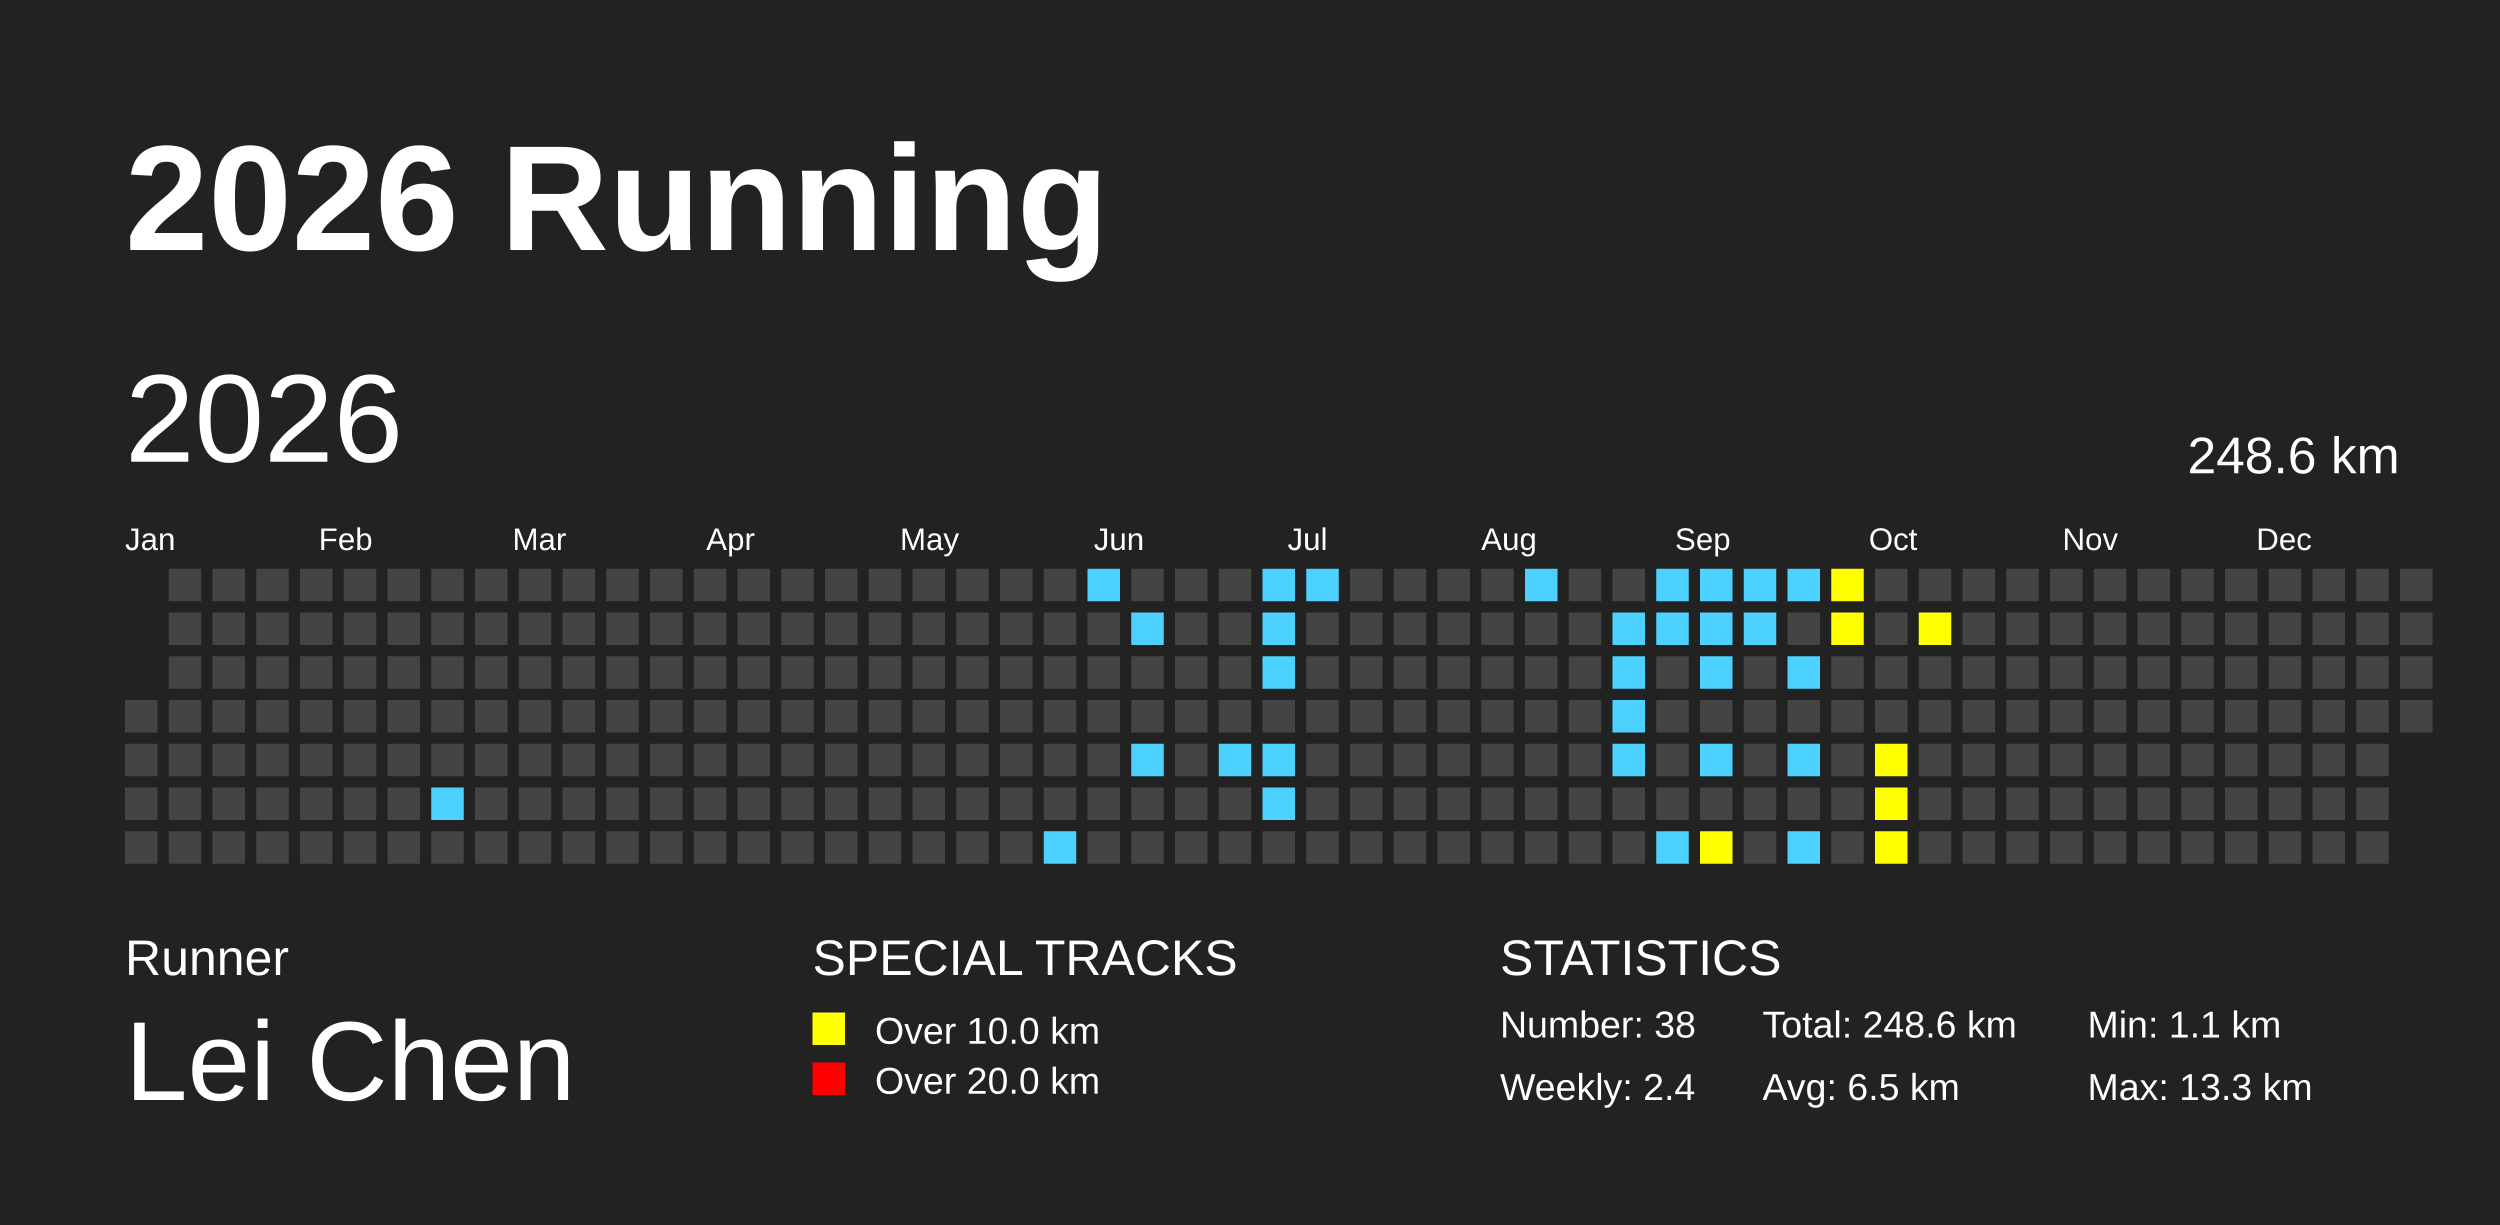
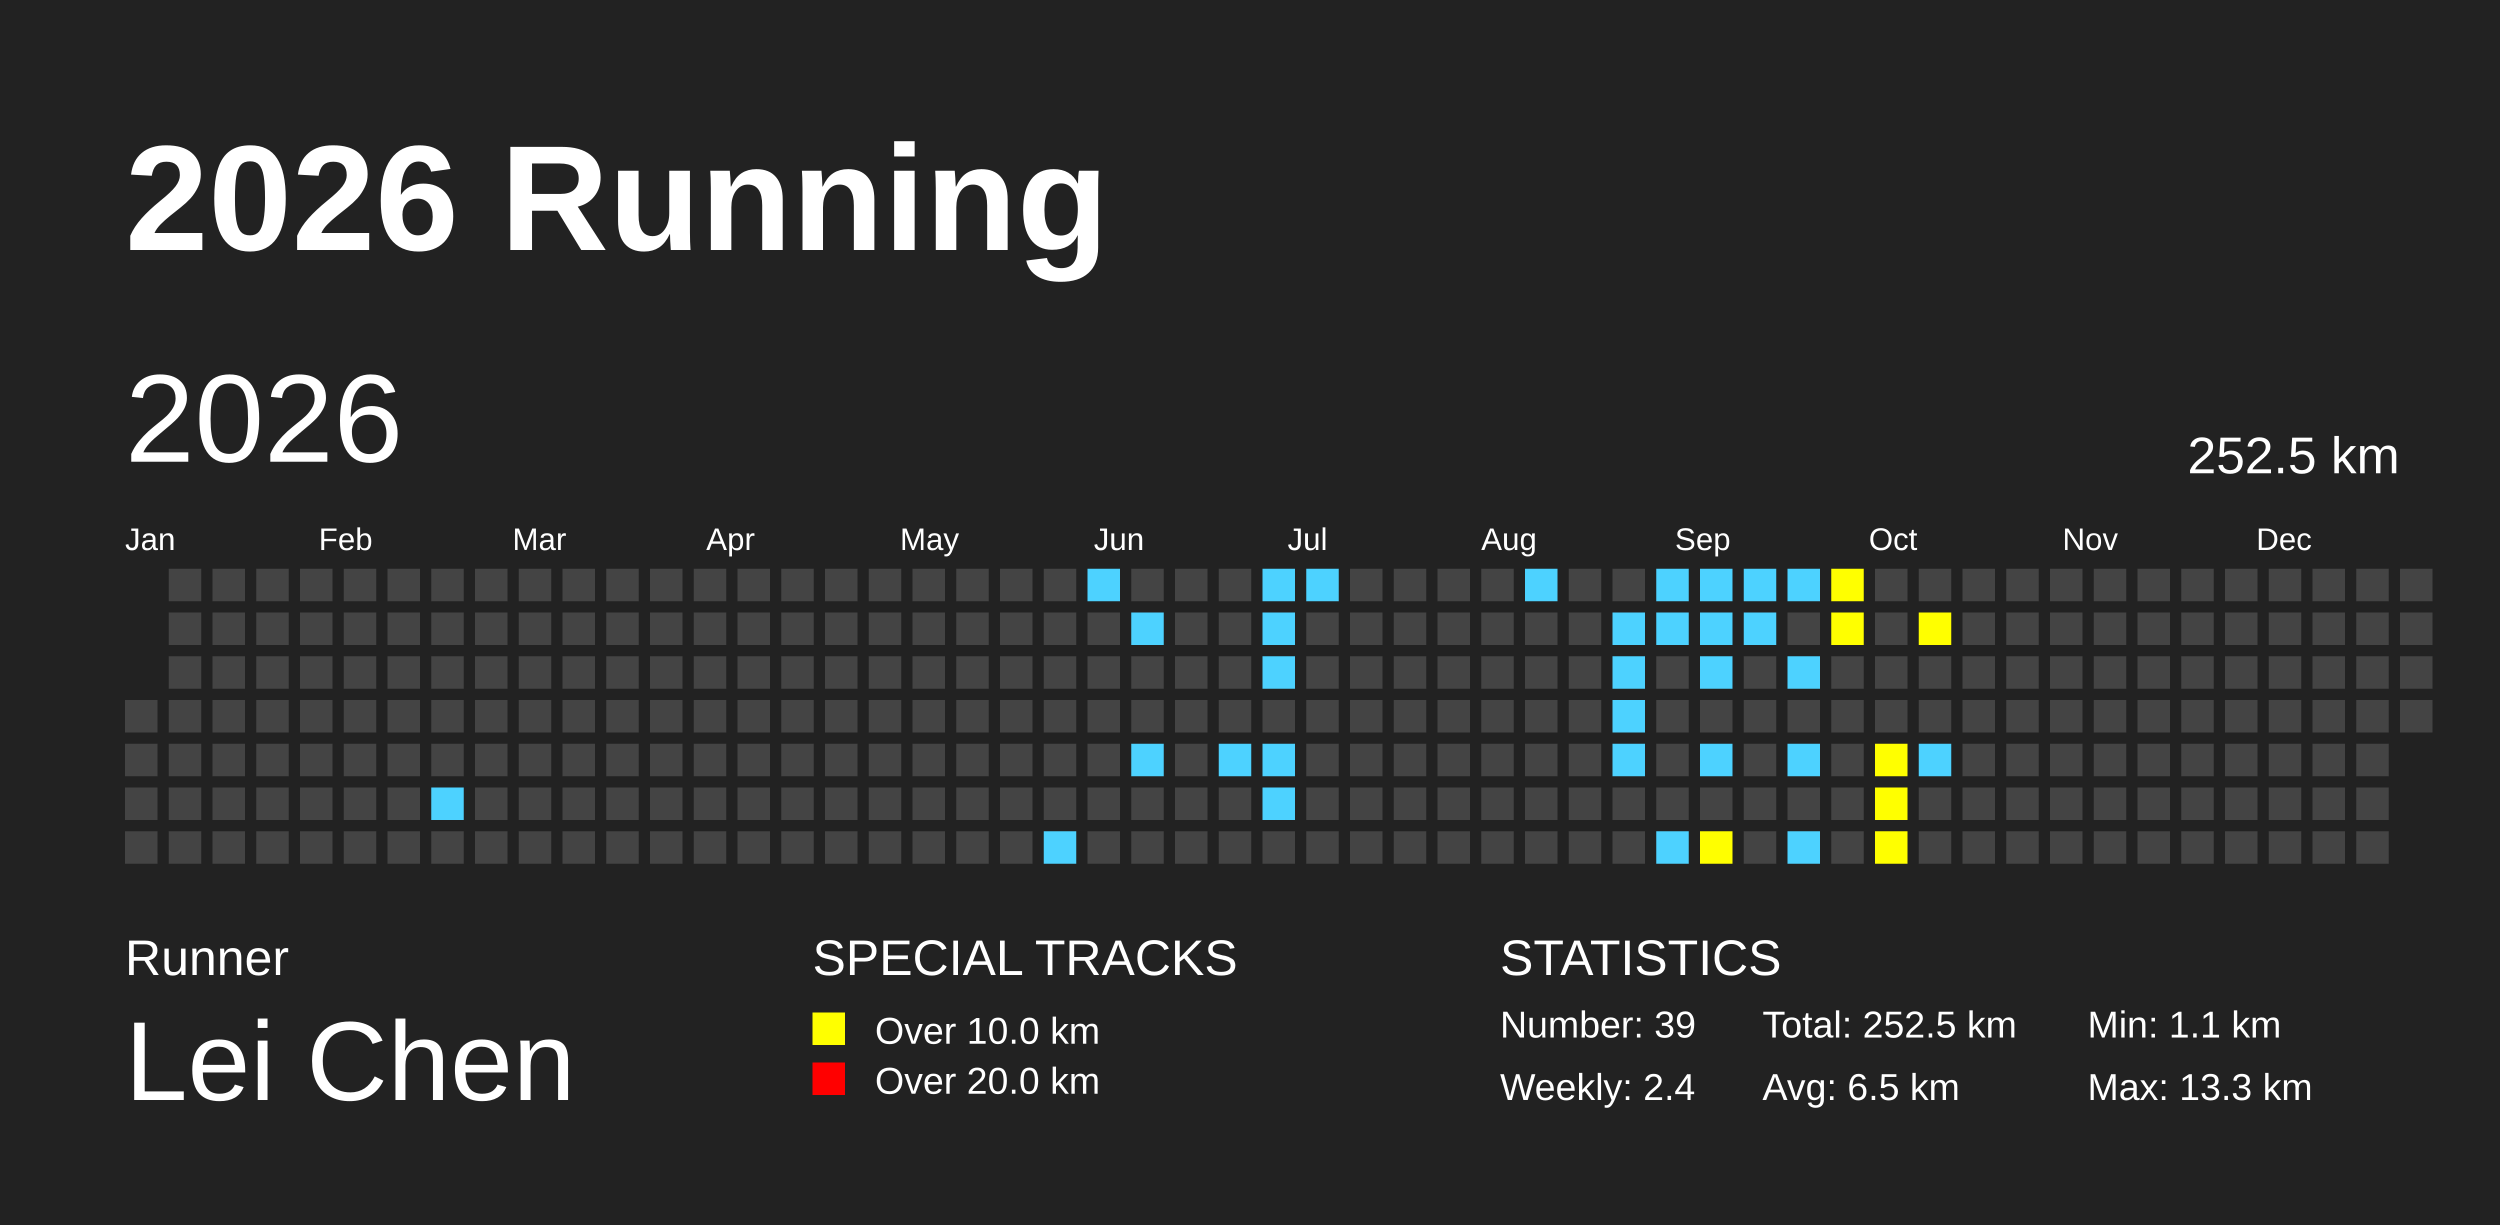
<svg xmlns="http://www.w3.org/2000/svg" baseProfile="full" height="98mm" version="1.1" viewBox="0,0,200,98" width="200mm">
  <defs />
  <rect fill="#222222" height="98" width="200" x="0" y="0" />
  <text fill="#FFFFFF" style="font-size:12px; font-family:Arial; font-weight:bold;" x="10" y="20">2026 Running</text>
  <text fill="#FFFFFF" style="font-size:4px; font-family:Arial" x="10" y="78">Runner</text>
  <text fill="#FFFFFF" style="font-size:9px; font-family:Arial" x="10" y="88">Lei Chen</text>
  <text fill="#FFFFFF" style="font-size:4px; font-family:Arial" x="65" y="78">SPECIAL TRACKS</text>
  <rect fill="yellow" height="2.6" width="2.6" x="65" y="81" />
  <text fill="#FFFFFF" style="font-size:3px; font-family:Arial" x="70" y="83.5">Over 10.0 km</text>
  <rect fill="red" height="2.6" width="2.6" x="65" y="85" />
  <text fill="#FFFFFF" style="font-size:3px; font-family:Arial" x="70" y="87.5">Over 20.0 km</text>
  <text fill="#FFFFFF" style="font-size:4px; font-family:Arial" x="120" y="78">STATISTICS</text>
-   <text fill="#FFFFFF" style="font-size:3px; font-family:Arial" x="120" y="83">Number: 38</text>
+   <text fill="#FFFFFF" style="font-size:3px; font-family:Arial" x="120" y="83">Number: 39</text>
  <text fill="#FFFFFF" style="font-size:3px; font-family:Arial" x="120" y="88">Weekly: 2.4</text>
-   <text fill="#FFFFFF" style="font-size:3px; font-family:Arial" x="141" y="83">Total: 248.6 km</text>
+   <text fill="#FFFFFF" style="font-size:3px; font-family:Arial" x="141" y="83">Total: 252.5 km</text>
  <text fill="#FFFFFF" style="font-size:3px; font-family:Arial" x="141" y="88">Avg: 6.5 km</text>
  <text fill="#FFFFFF" style="font-size:3px; font-family:Arial" x="167" y="83">Min: 1.1 km</text>
  <text fill="#FFFFFF" style="font-size:3px; font-family:Arial" x="167" y="88">Max: 13.3 km</text>
  <text dominant-baseline="hanging" fill="#FFFFFF" style="font-size:10.0px; font-family:Arial;" x="10" y="30">2026</text>
-   <text dominant-baseline="hanging" fill="#FFFFFF" style="font-size:4.125px; font-family:Arial;" x="175" y="35">248.6 km</text>
+   <text dominant-baseline="hanging" fill="#FFFFFF" style="font-size:4.125px; font-family:Arial;" x="175" y="35">252.5 km</text>
  <text fill="#FFFFFF" style="font-size:2.5px; font-family:Arial" x="10.0" y="44">Jan</text>
  <text fill="#FFFFFF" style="font-size:2.5px; font-family:Arial" x="25.5" y="44">Feb</text>
  <text fill="#FFFFFF" style="font-size:2.5px; font-family:Arial" x="41.0" y="44">Mar</text>
  <text fill="#FFFFFF" style="font-size:2.5px; font-family:Arial" x="56.5" y="44">Apr</text>
  <text fill="#FFFFFF" style="font-size:2.5px; font-family:Arial" x="72.0" y="44">May</text>
  <text fill="#FFFFFF" style="font-size:2.5px; font-family:Arial" x="87.5" y="44">Jun</text>
  <text fill="#FFFFFF" style="font-size:2.5px; font-family:Arial" x="103.0" y="44">Jul</text>
  <text fill="#FFFFFF" style="font-size:2.5px; font-family:Arial" x="118.5" y="44">Aug</text>
  <text fill="#FFFFFF" style="font-size:2.5px; font-family:Arial" x="134.0" y="44">Sep</text>
  <text fill="#FFFFFF" style="font-size:2.5px; font-family:Arial" x="149.5" y="44">Oct</text>
  <text fill="#FFFFFF" style="font-size:2.5px; font-family:Arial" x="165.0" y="44">Nov</text>
  <text fill="#FFFFFF" style="font-size:2.5px; font-family:Arial" x="180.5" y="44">Dec</text>
  <rect fill="#444444" height="2.6" width="2.6" x="10.0" y="56.0" />
  <rect fill="#444444" height="2.6" width="2.6" x="10.0" y="59.5" />
  <rect fill="#444444" height="2.6" width="2.6" x="10.0" y="63.0" />
  <rect fill="#444444" height="2.6" width="2.6" x="10.0" y="66.5" />
  <rect fill="#444444" height="2.6" width="2.6" x="13.5" y="45.5" />
  <rect fill="#444444" height="2.6" width="2.6" x="13.5" y="49.0" />
  <rect fill="#444444" height="2.6" width="2.6" x="13.5" y="52.5" />
  <rect fill="#444444" height="2.6" width="2.6" x="13.5" y="56.0" />
  <rect fill="#444444" height="2.6" width="2.6" x="13.5" y="59.5" />
  <rect fill="#444444" height="2.6" width="2.6" x="13.5" y="63.0" />
  <rect fill="#444444" height="2.6" width="2.6" x="13.5" y="66.5" />
  <rect fill="#444444" height="2.6" width="2.6" x="17.0" y="45.5" />
  <rect fill="#444444" height="2.6" width="2.6" x="17.0" y="49.0" />
  <rect fill="#444444" height="2.6" width="2.6" x="17.0" y="52.5" />
  <rect fill="#444444" height="2.6" width="2.6" x="17.0" y="56.0" />
  <rect fill="#444444" height="2.6" width="2.6" x="17.0" y="59.5" />
  <rect fill="#444444" height="2.6" width="2.6" x="17.0" y="63.0" />
  <rect fill="#444444" height="2.6" width="2.6" x="17.0" y="66.5" />
  <rect fill="#444444" height="2.6" width="2.6" x="20.5" y="45.5" />
  <rect fill="#444444" height="2.6" width="2.6" x="20.5" y="49.0" />
  <rect fill="#444444" height="2.6" width="2.6" x="20.5" y="52.5" />
  <rect fill="#444444" height="2.6" width="2.6" x="20.5" y="56.0" />
  <rect fill="#444444" height="2.6" width="2.6" x="20.5" y="59.5" />
  <rect fill="#444444" height="2.6" width="2.6" x="20.5" y="63.0" />
  <rect fill="#444444" height="2.6" width="2.6" x="20.5" y="66.5" />
  <rect fill="#444444" height="2.6" width="2.6" x="24.0" y="45.5" />
  <rect fill="#444444" height="2.6" width="2.6" x="24.0" y="49.0" />
  <rect fill="#444444" height="2.6" width="2.6" x="24.0" y="52.5" />
  <rect fill="#444444" height="2.6" width="2.6" x="24.0" y="56.0" />
  <rect fill="#444444" height="2.6" width="2.6" x="24.0" y="59.5" />
  <rect fill="#444444" height="2.6" width="2.6" x="24.0" y="63.0" />
  <rect fill="#444444" height="2.6" width="2.6" x="24.0" y="66.5" />
  <rect fill="#444444" height="2.6" width="2.6" x="27.5" y="45.5" />
  <rect fill="#444444" height="2.6" width="2.6" x="27.5" y="49.0" />
  <rect fill="#444444" height="2.6" width="2.6" x="27.5" y="52.5" />
  <rect fill="#444444" height="2.6" width="2.6" x="27.5" y="56.0" />
  <rect fill="#444444" height="2.6" width="2.6" x="27.5" y="59.5" />
  <rect fill="#444444" height="2.6" width="2.6" x="27.5" y="63.0" />
  <rect fill="#444444" height="2.6" width="2.6" x="27.5" y="66.5" />
  <rect fill="#444444" height="2.6" width="2.6" x="31.0" y="45.5" />
  <rect fill="#444444" height="2.6" width="2.6" x="31.0" y="49.0" />
  <rect fill="#444444" height="2.6" width="2.6" x="31.0" y="52.5" />
  <rect fill="#444444" height="2.6" width="2.6" x="31.0" y="56.0" />
  <rect fill="#444444" height="2.6" width="2.6" x="31.0" y="59.5" />
  <rect fill="#444444" height="2.6" width="2.6" x="31.0" y="63.0" />
  <rect fill="#444444" height="2.6" width="2.6" x="31.0" y="66.5" />
  <rect fill="#444444" height="2.6" width="2.6" x="34.5" y="45.5" />
  <rect fill="#444444" height="2.6" width="2.6" x="34.5" y="49.0" />
  <rect fill="#444444" height="2.6" width="2.6" x="34.5" y="52.5" />
  <rect fill="#444444" height="2.6" width="2.6" x="34.5" y="56.0" />
  <rect fill="#444444" height="2.6" width="2.6" x="34.5" y="59.5" />
  <rect fill="#4DD2FF" height="2.6" width="2.6" x="34.5" y="63.0" />
  <rect fill="#444444" height="2.6" width="2.6" x="34.5" y="66.5" />
  <rect fill="#444444" height="2.6" width="2.6" x="38.0" y="45.5" />
  <rect fill="#444444" height="2.6" width="2.6" x="38.0" y="49.0" />
  <rect fill="#444444" height="2.6" width="2.6" x="38.0" y="52.5" />
  <rect fill="#444444" height="2.6" width="2.6" x="38.0" y="56.0" />
  <rect fill="#444444" height="2.6" width="2.6" x="38.0" y="59.5" />
  <rect fill="#444444" height="2.6" width="2.6" x="38.0" y="63.0" />
  <rect fill="#444444" height="2.6" width="2.6" x="38.0" y="66.5" />
  <rect fill="#444444" height="2.6" width="2.6" x="41.5" y="45.5" />
  <rect fill="#444444" height="2.6" width="2.6" x="41.5" y="49.0" />
  <rect fill="#444444" height="2.6" width="2.6" x="41.5" y="52.5" />
  <rect fill="#444444" height="2.6" width="2.6" x="41.5" y="56.0" />
  <rect fill="#444444" height="2.6" width="2.6" x="41.5" y="59.5" />
  <rect fill="#444444" height="2.6" width="2.6" x="41.5" y="63.0" />
  <rect fill="#444444" height="2.6" width="2.6" x="41.5" y="66.5" />
  <rect fill="#444444" height="2.6" width="2.6" x="45.0" y="45.5" />
  <rect fill="#444444" height="2.6" width="2.6" x="45.0" y="49.0" />
  <rect fill="#444444" height="2.6" width="2.6" x="45.0" y="52.5" />
  <rect fill="#444444" height="2.6" width="2.6" x="45.0" y="56.0" />
  <rect fill="#444444" height="2.6" width="2.6" x="45.0" y="59.5" />
  <rect fill="#444444" height="2.6" width="2.6" x="45.0" y="63.0" />
  <rect fill="#444444" height="2.6" width="2.6" x="45.0" y="66.5" />
  <rect fill="#444444" height="2.6" width="2.6" x="48.5" y="45.5" />
  <rect fill="#444444" height="2.6" width="2.6" x="48.5" y="49.0" />
  <rect fill="#444444" height="2.6" width="2.6" x="48.5" y="52.5" />
  <rect fill="#444444" height="2.6" width="2.6" x="48.5" y="56.0" />
  <rect fill="#444444" height="2.6" width="2.6" x="48.5" y="59.5" />
  <rect fill="#444444" height="2.6" width="2.6" x="48.5" y="63.0" />
  <rect fill="#444444" height="2.6" width="2.6" x="48.5" y="66.5" />
  <rect fill="#444444" height="2.6" width="2.6" x="52.0" y="45.5" />
  <rect fill="#444444" height="2.6" width="2.6" x="52.0" y="49.0" />
  <rect fill="#444444" height="2.6" width="2.6" x="52.0" y="52.5" />
  <rect fill="#444444" height="2.6" width="2.6" x="52.0" y="56.0" />
  <rect fill="#444444" height="2.6" width="2.6" x="52.0" y="59.5" />
  <rect fill="#444444" height="2.6" width="2.6" x="52.0" y="63.0" />
  <rect fill="#444444" height="2.6" width="2.6" x="52.0" y="66.5" />
  <rect fill="#444444" height="2.6" width="2.6" x="55.5" y="45.5" />
  <rect fill="#444444" height="2.6" width="2.6" x="55.5" y="49.0" />
  <rect fill="#444444" height="2.6" width="2.6" x="55.5" y="52.5" />
  <rect fill="#444444" height="2.6" width="2.6" x="55.5" y="56.0" />
  <rect fill="#444444" height="2.6" width="2.6" x="55.5" y="59.5" />
  <rect fill="#444444" height="2.6" width="2.6" x="55.5" y="63.0" />
  <rect fill="#444444" height="2.6" width="2.6" x="55.5" y="66.5" />
  <rect fill="#444444" height="2.6" width="2.6" x="59.0" y="45.5" />
  <rect fill="#444444" height="2.6" width="2.6" x="59.0" y="49.0" />
  <rect fill="#444444" height="2.6" width="2.6" x="59.0" y="52.5" />
  <rect fill="#444444" height="2.6" width="2.6" x="59.0" y="56.0" />
  <rect fill="#444444" height="2.6" width="2.6" x="59.0" y="59.5" />
  <rect fill="#444444" height="2.6" width="2.6" x="59.0" y="63.0" />
  <rect fill="#444444" height="2.6" width="2.6" x="59.0" y="66.5" />
  <rect fill="#444444" height="2.6" width="2.6" x="62.5" y="45.5" />
  <rect fill="#444444" height="2.6" width="2.6" x="62.5" y="49.0" />
  <rect fill="#444444" height="2.6" width="2.6" x="62.5" y="52.5" />
  <rect fill="#444444" height="2.6" width="2.6" x="62.5" y="56.0" />
  <rect fill="#444444" height="2.6" width="2.6" x="62.5" y="59.5" />
  <rect fill="#444444" height="2.6" width="2.6" x="62.5" y="63.0" />
  <rect fill="#444444" height="2.6" width="2.6" x="62.5" y="66.5" />
  <rect fill="#444444" height="2.6" width="2.6" x="66.0" y="45.5" />
  <rect fill="#444444" height="2.6" width="2.6" x="66.0" y="49.0" />
  <rect fill="#444444" height="2.6" width="2.6" x="66.0" y="52.5" />
  <rect fill="#444444" height="2.6" width="2.6" x="66.0" y="56.0" />
  <rect fill="#444444" height="2.6" width="2.6" x="66.0" y="59.5" />
  <rect fill="#444444" height="2.6" width="2.6" x="66.0" y="63.0" />
  <rect fill="#444444" height="2.6" width="2.6" x="66.0" y="66.5" />
  <rect fill="#444444" height="2.6" width="2.6" x="69.5" y="45.5" />
  <rect fill="#444444" height="2.6" width="2.6" x="69.5" y="49.0" />
  <rect fill="#444444" height="2.6" width="2.6" x="69.5" y="52.5" />
  <rect fill="#444444" height="2.6" width="2.6" x="69.5" y="56.0" />
  <rect fill="#444444" height="2.6" width="2.6" x="69.5" y="59.5" />
  <rect fill="#444444" height="2.6" width="2.6" x="69.5" y="63.0" />
  <rect fill="#444444" height="2.6" width="2.6" x="69.5" y="66.5" />
  <rect fill="#444444" height="2.6" width="2.6" x="73.0" y="45.5" />
  <rect fill="#444444" height="2.6" width="2.6" x="73.0" y="49.0" />
  <rect fill="#444444" height="2.6" width="2.6" x="73.0" y="52.5" />
  <rect fill="#444444" height="2.6" width="2.6" x="73.0" y="56.0" />
  <rect fill="#444444" height="2.6" width="2.6" x="73.0" y="59.5" />
  <rect fill="#444444" height="2.6" width="2.6" x="73.0" y="63.0" />
  <rect fill="#444444" height="2.6" width="2.6" x="73.0" y="66.5" />
  <rect fill="#444444" height="2.6" width="2.6" x="76.5" y="45.5" />
  <rect fill="#444444" height="2.6" width="2.6" x="76.5" y="49.0" />
  <rect fill="#444444" height="2.6" width="2.6" x="76.5" y="52.5" />
  <rect fill="#444444" height="2.6" width="2.6" x="76.5" y="56.0" />
  <rect fill="#444444" height="2.6" width="2.6" x="76.5" y="59.5" />
  <rect fill="#444444" height="2.6" width="2.6" x="76.5" y="63.0" />
  <rect fill="#444444" height="2.6" width="2.6" x="76.5" y="66.5" />
  <rect fill="#444444" height="2.6" width="2.6" x="80.0" y="45.5" />
  <rect fill="#444444" height="2.6" width="2.6" x="80.0" y="49.0" />
  <rect fill="#444444" height="2.6" width="2.6" x="80.0" y="52.5" />
  <rect fill="#444444" height="2.6" width="2.6" x="80.0" y="56.0" />
  <rect fill="#444444" height="2.6" width="2.6" x="80.0" y="59.5" />
  <rect fill="#444444" height="2.6" width="2.6" x="80.0" y="63.0" />
  <rect fill="#444444" height="2.6" width="2.6" x="80.0" y="66.5" />
  <rect fill="#444444" height="2.6" width="2.6" x="83.5" y="45.5" />
  <rect fill="#444444" height="2.6" width="2.6" x="83.5" y="49.0" />
  <rect fill="#444444" height="2.6" width="2.6" x="83.5" y="52.5" />
  <rect fill="#444444" height="2.6" width="2.6" x="83.5" y="56.0" />
  <rect fill="#444444" height="2.6" width="2.6" x="83.5" y="59.5" />
  <rect fill="#444444" height="2.6" width="2.6" x="83.5" y="63.0" />
  <rect fill="#4DD2FF" height="2.6" width="2.6" x="83.5" y="66.5" />
  <rect fill="#4DD2FF" height="2.6" width="2.6" x="87.0" y="45.5" />
  <rect fill="#444444" height="2.6" width="2.6" x="87.0" y="49.0" />
  <rect fill="#444444" height="2.6" width="2.6" x="87.0" y="52.5" />
  <rect fill="#444444" height="2.6" width="2.6" x="87.0" y="56.0" />
  <rect fill="#444444" height="2.6" width="2.6" x="87.0" y="59.5" />
  <rect fill="#444444" height="2.6" width="2.6" x="87.0" y="63.0" />
  <rect fill="#444444" height="2.6" width="2.6" x="87.0" y="66.5" />
  <rect fill="#444444" height="2.6" width="2.6" x="90.5" y="45.5" />
  <rect fill="#4DD2FF" height="2.6" width="2.6" x="90.5" y="49.0" />
  <rect fill="#444444" height="2.6" width="2.6" x="90.5" y="52.5" />
  <rect fill="#444444" height="2.6" width="2.6" x="90.5" y="56.0" />
  <rect fill="#4DD2FF" height="2.6" width="2.6" x="90.5" y="59.5" />
  <rect fill="#444444" height="2.6" width="2.6" x="90.5" y="63.0" />
  <rect fill="#444444" height="2.6" width="2.6" x="90.5" y="66.5" />
  <rect fill="#444444" height="2.6" width="2.6" x="94.0" y="45.5" />
  <rect fill="#444444" height="2.6" width="2.6" x="94.0" y="49.0" />
  <rect fill="#444444" height="2.6" width="2.6" x="94.0" y="52.5" />
  <rect fill="#444444" height="2.6" width="2.6" x="94.0" y="56.0" />
  <rect fill="#444444" height="2.6" width="2.6" x="94.0" y="59.5" />
  <rect fill="#444444" height="2.6" width="2.6" x="94.0" y="63.0" />
  <rect fill="#444444" height="2.6" width="2.6" x="94.0" y="66.5" />
  <rect fill="#444444" height="2.6" width="2.6" x="97.5" y="45.5" />
  <rect fill="#444444" height="2.6" width="2.6" x="97.5" y="49.0" />
  <rect fill="#444444" height="2.6" width="2.6" x="97.5" y="52.5" />
  <rect fill="#444444" height="2.6" width="2.6" x="97.5" y="56.0" />
  <rect fill="#4DD2FF" height="2.6" width="2.6" x="97.5" y="59.5" />
  <rect fill="#444444" height="2.6" width="2.6" x="97.5" y="63.0" />
  <rect fill="#444444" height="2.6" width="2.6" x="97.5" y="66.5" />
  <rect fill="#4DD2FF" height="2.6" width="2.6" x="101.0" y="45.5" />
  <rect fill="#4DD2FF" height="2.6" width="2.6" x="101.0" y="49.0" />
  <rect fill="#4DD2FF" height="2.6" width="2.6" x="101.0" y="52.5" />
  <rect fill="#444444" height="2.6" width="2.6" x="101.0" y="56.0" />
  <rect fill="#4DD2FF" height="2.6" width="2.6" x="101.0" y="59.5" />
  <rect fill="#4DD2FF" height="2.6" width="2.6" x="101.0" y="63.0" />
  <rect fill="#444444" height="2.6" width="2.6" x="101.0" y="66.5" />
  <rect fill="#4DD2FF" height="2.6" width="2.6" x="104.5" y="45.5" />
  <rect fill="#444444" height="2.6" width="2.6" x="104.5" y="49.0" />
  <rect fill="#444444" height="2.6" width="2.6" x="104.5" y="52.5" />
  <rect fill="#444444" height="2.6" width="2.6" x="104.5" y="56.0" />
  <rect fill="#444444" height="2.6" width="2.6" x="104.5" y="59.5" />
  <rect fill="#444444" height="2.6" width="2.6" x="104.5" y="63.0" />
  <rect fill="#444444" height="2.6" width="2.6" x="104.5" y="66.5" />
  <rect fill="#444444" height="2.6" width="2.6" x="108.0" y="45.5" />
  <rect fill="#444444" height="2.6" width="2.6" x="108.0" y="49.0" />
  <rect fill="#444444" height="2.6" width="2.6" x="108.0" y="52.5" />
  <rect fill="#444444" height="2.6" width="2.6" x="108.0" y="56.0" />
  <rect fill="#444444" height="2.6" width="2.6" x="108.0" y="59.5" />
  <rect fill="#444444" height="2.6" width="2.6" x="108.0" y="63.0" />
  <rect fill="#444444" height="2.6" width="2.6" x="108.0" y="66.5" />
  <rect fill="#444444" height="2.6" width="2.6" x="111.5" y="45.5" />
  <rect fill="#444444" height="2.6" width="2.6" x="111.5" y="49.0" />
  <rect fill="#444444" height="2.6" width="2.6" x="111.5" y="52.5" />
  <rect fill="#444444" height="2.6" width="2.6" x="111.5" y="56.0" />
  <rect fill="#444444" height="2.6" width="2.6" x="111.5" y="59.5" />
  <rect fill="#444444" height="2.6" width="2.6" x="111.5" y="63.0" />
  <rect fill="#444444" height="2.6" width="2.6" x="111.5" y="66.5" />
  <rect fill="#444444" height="2.6" width="2.6" x="115.0" y="45.5" />
  <rect fill="#444444" height="2.6" width="2.6" x="115.0" y="49.0" />
  <rect fill="#444444" height="2.6" width="2.6" x="115.0" y="52.5" />
  <rect fill="#444444" height="2.6" width="2.6" x="115.0" y="56.0" />
  <rect fill="#444444" height="2.6" width="2.6" x="115.0" y="59.5" />
  <rect fill="#444444" height="2.6" width="2.6" x="115.0" y="63.0" />
  <rect fill="#444444" height="2.6" width="2.6" x="115.0" y="66.5" />
  <rect fill="#444444" height="2.6" width="2.6" x="118.5" y="45.5" />
  <rect fill="#444444" height="2.6" width="2.6" x="118.5" y="49.0" />
  <rect fill="#444444" height="2.6" width="2.6" x="118.5" y="52.5" />
  <rect fill="#444444" height="2.6" width="2.6" x="118.5" y="56.0" />
  <rect fill="#444444" height="2.6" width="2.6" x="118.5" y="59.5" />
  <rect fill="#444444" height="2.6" width="2.6" x="118.5" y="63.0" />
  <rect fill="#444444" height="2.6" width="2.6" x="118.5" y="66.5" />
  <rect fill="#4DD2FF" height="2.6" width="2.6" x="122.0" y="45.5" />
  <rect fill="#444444" height="2.6" width="2.6" x="122.0" y="49.0" />
  <rect fill="#444444" height="2.6" width="2.6" x="122.0" y="52.5" />
  <rect fill="#444444" height="2.6" width="2.6" x="122.0" y="56.0" />
  <rect fill="#444444" height="2.6" width="2.6" x="122.0" y="59.5" />
  <rect fill="#444444" height="2.6" width="2.6" x="122.0" y="63.0" />
  <rect fill="#444444" height="2.6" width="2.6" x="122.0" y="66.5" />
  <rect fill="#444444" height="2.6" width="2.6" x="125.5" y="45.5" />
  <rect fill="#444444" height="2.6" width="2.6" x="125.5" y="49.0" />
  <rect fill="#444444" height="2.6" width="2.6" x="125.5" y="52.5" />
  <rect fill="#444444" height="2.6" width="2.6" x="125.5" y="56.0" />
  <rect fill="#444444" height="2.6" width="2.6" x="125.5" y="59.5" />
  <rect fill="#444444" height="2.6" width="2.6" x="125.5" y="63.0" />
  <rect fill="#444444" height="2.6" width="2.6" x="125.5" y="66.5" />
  <rect fill="#444444" height="2.6" width="2.6" x="129.0" y="45.5" />
  <rect fill="#4DD2FF" height="2.6" width="2.6" x="129.0" y="49.0" />
  <rect fill="#4DD2FF" height="2.6" width="2.6" x="129.0" y="52.5" />
  <rect fill="#4DD2FF" height="2.6" width="2.6" x="129.0" y="56.0" />
  <rect fill="#4DD2FF" height="2.6" width="2.6" x="129.0" y="59.5" />
  <rect fill="#444444" height="2.6" width="2.6" x="129.0" y="63.0" />
  <rect fill="#444444" height="2.6" width="2.6" x="129.0" y="66.5" />
  <rect fill="#4DD2FF" height="2.6" width="2.6" x="132.5" y="45.5" />
  <rect fill="#4DD2FF" height="2.6" width="2.6" x="132.5" y="49.0" />
  <rect fill="#444444" height="2.6" width="2.6" x="132.5" y="52.5" />
  <rect fill="#444444" height="2.6" width="2.6" x="132.5" y="56.0" />
  <rect fill="#444444" height="2.6" width="2.6" x="132.5" y="59.5" />
  <rect fill="#444444" height="2.6" width="2.6" x="132.5" y="63.0" />
  <rect fill="#4DD2FF" height="2.6" width="2.6" x="132.5" y="66.5" />
  <rect fill="#4DD2FF" height="2.6" width="2.6" x="136.0" y="45.5" />
  <rect fill="#4DD2FF" height="2.6" width="2.6" x="136.0" y="49.0" />
  <rect fill="#4DD2FF" height="2.6" width="2.6" x="136.0" y="52.5" />
  <rect fill="#444444" height="2.6" width="2.6" x="136.0" y="56.0" />
  <rect fill="#4DD2FF" height="2.6" width="2.6" x="136.0" y="59.5" />
  <rect fill="#444444" height="2.6" width="2.6" x="136.0" y="63.0" />
  <rect fill="yellow" height="2.6" width="2.6" x="136.0" y="66.5" />
  <rect fill="#4DD2FF" height="2.6" width="2.6" x="139.5" y="45.5" />
  <rect fill="#4DD2FF" height="2.6" width="2.6" x="139.5" y="49.0" />
  <rect fill="#444444" height="2.6" width="2.6" x="139.5" y="52.5" />
  <rect fill="#444444" height="2.6" width="2.6" x="139.5" y="56.0" />
  <rect fill="#444444" height="2.6" width="2.6" x="139.5" y="59.5" />
  <rect fill="#444444" height="2.6" width="2.6" x="139.5" y="63.0" />
  <rect fill="#444444" height="2.6" width="2.6" x="139.5" y="66.5" />
  <rect fill="#4DD2FF" height="2.6" width="2.6" x="143.0" y="45.5" />
  <rect fill="#444444" height="2.6" width="2.6" x="143.0" y="49.0" />
  <rect fill="#4DD2FF" height="2.6" width="2.6" x="143.0" y="52.5" />
  <rect fill="#444444" height="2.6" width="2.6" x="143.0" y="56.0" />
  <rect fill="#4DD2FF" height="2.6" width="2.6" x="143.0" y="59.5" />
  <rect fill="#444444" height="2.6" width="2.6" x="143.0" y="63.0" />
  <rect fill="#4DD2FF" height="2.6" width="2.6" x="143.0" y="66.5" />
  <rect fill="yellow" height="2.6" width="2.6" x="146.5" y="45.5" />
  <rect fill="yellow" height="2.6" width="2.6" x="146.5" y="49.0" />
  <rect fill="#444444" height="2.6" width="2.6" x="146.5" y="52.5" />
  <rect fill="#444444" height="2.6" width="2.6" x="146.5" y="56.0" />
  <rect fill="#444444" height="2.6" width="2.6" x="146.5" y="59.5" />
  <rect fill="#444444" height="2.6" width="2.6" x="146.5" y="63.0" />
  <rect fill="#444444" height="2.6" width="2.6" x="146.5" y="66.5" />
  <rect fill="#444444" height="2.6" width="2.6" x="150.0" y="45.5" />
  <rect fill="#444444" height="2.6" width="2.6" x="150.0" y="49.0" />
  <rect fill="#444444" height="2.6" width="2.6" x="150.0" y="52.5" />
  <rect fill="#444444" height="2.6" width="2.6" x="150.0" y="56.0" />
  <rect fill="yellow" height="2.6" width="2.6" x="150.0" y="59.5" />
  <rect fill="yellow" height="2.6" width="2.6" x="150.0" y="63.0" />
  <rect fill="yellow" height="2.6" width="2.6" x="150.0" y="66.5" />
  <rect fill="#444444" height="2.6" width="2.6" x="153.5" y="45.5" />
  <rect fill="yellow" height="2.6" width="2.6" x="153.5" y="49.0" />
  <rect fill="#444444" height="2.6" width="2.6" x="153.5" y="52.5" />
  <rect fill="#444444" height="2.6" width="2.6" x="153.5" y="56.0" />
-   <rect fill="#444444" height="2.6" width="2.6" x="153.5" y="59.5" />
+   <rect fill="#4DD2FF" height="2.6" width="2.6" x="153.5" y="59.5" />
  <rect fill="#444444" height="2.6" width="2.6" x="153.5" y="63.0" />
  <rect fill="#444444" height="2.6" width="2.6" x="153.5" y="66.5" />
  <rect fill="#444444" height="2.6" width="2.6" x="157.0" y="45.5" />
  <rect fill="#444444" height="2.6" width="2.6" x="157.0" y="49.0" />
  <rect fill="#444444" height="2.6" width="2.6" x="157.0" y="52.5" />
  <rect fill="#444444" height="2.6" width="2.6" x="157.0" y="56.0" />
  <rect fill="#444444" height="2.6" width="2.6" x="157.0" y="59.5" />
  <rect fill="#444444" height="2.6" width="2.6" x="157.0" y="63.0" />
  <rect fill="#444444" height="2.6" width="2.6" x="157.0" y="66.5" />
  <rect fill="#444444" height="2.6" width="2.6" x="160.5" y="45.5" />
  <rect fill="#444444" height="2.6" width="2.6" x="160.5" y="49.0" />
  <rect fill="#444444" height="2.6" width="2.6" x="160.5" y="52.5" />
  <rect fill="#444444" height="2.6" width="2.6" x="160.5" y="56.0" />
  <rect fill="#444444" height="2.6" width="2.6" x="160.5" y="59.5" />
  <rect fill="#444444" height="2.6" width="2.6" x="160.5" y="63.0" />
  <rect fill="#444444" height="2.6" width="2.6" x="160.5" y="66.5" />
  <rect fill="#444444" height="2.6" width="2.6" x="164.0" y="45.5" />
  <rect fill="#444444" height="2.6" width="2.6" x="164.0" y="49.0" />
  <rect fill="#444444" height="2.6" width="2.6" x="164.0" y="52.5" />
  <rect fill="#444444" height="2.6" width="2.6" x="164.0" y="56.0" />
  <rect fill="#444444" height="2.6" width="2.6" x="164.0" y="59.5" />
  <rect fill="#444444" height="2.6" width="2.6" x="164.0" y="63.0" />
  <rect fill="#444444" height="2.6" width="2.6" x="164.0" y="66.5" />
  <rect fill="#444444" height="2.6" width="2.6" x="167.5" y="45.5" />
  <rect fill="#444444" height="2.6" width="2.6" x="167.5" y="49.0" />
  <rect fill="#444444" height="2.6" width="2.6" x="167.5" y="52.5" />
  <rect fill="#444444" height="2.6" width="2.6" x="167.5" y="56.0" />
  <rect fill="#444444" height="2.6" width="2.6" x="167.5" y="59.5" />
  <rect fill="#444444" height="2.6" width="2.6" x="167.5" y="63.0" />
  <rect fill="#444444" height="2.6" width="2.6" x="167.5" y="66.5" />
  <rect fill="#444444" height="2.6" width="2.6" x="171.0" y="45.5" />
  <rect fill="#444444" height="2.6" width="2.6" x="171.0" y="49.0" />
  <rect fill="#444444" height="2.6" width="2.6" x="171.0" y="52.5" />
  <rect fill="#444444" height="2.6" width="2.6" x="171.0" y="56.0" />
  <rect fill="#444444" height="2.6" width="2.6" x="171.0" y="59.5" />
  <rect fill="#444444" height="2.6" width="2.6" x="171.0" y="63.0" />
  <rect fill="#444444" height="2.6" width="2.6" x="171.0" y="66.5" />
  <rect fill="#444444" height="2.6" width="2.6" x="174.5" y="45.5" />
  <rect fill="#444444" height="2.6" width="2.6" x="174.5" y="49.0" />
  <rect fill="#444444" height="2.6" width="2.6" x="174.5" y="52.5" />
  <rect fill="#444444" height="2.6" width="2.6" x="174.5" y="56.0" />
  <rect fill="#444444" height="2.6" width="2.6" x="174.5" y="59.5" />
  <rect fill="#444444" height="2.6" width="2.6" x="174.5" y="63.0" />
  <rect fill="#444444" height="2.6" width="2.6" x="174.5" y="66.5" />
  <rect fill="#444444" height="2.6" width="2.6" x="178.0" y="45.5" />
  <rect fill="#444444" height="2.6" width="2.6" x="178.0" y="49.0" />
  <rect fill="#444444" height="2.6" width="2.6" x="178.0" y="52.5" />
  <rect fill="#444444" height="2.6" width="2.6" x="178.0" y="56.0" />
  <rect fill="#444444" height="2.6" width="2.6" x="178.0" y="59.5" />
  <rect fill="#444444" height="2.6" width="2.6" x="178.0" y="63.0" />
  <rect fill="#444444" height="2.6" width="2.6" x="178.0" y="66.5" />
  <rect fill="#444444" height="2.6" width="2.6" x="181.5" y="45.5" />
  <rect fill="#444444" height="2.6" width="2.6" x="181.5" y="49.0" />
  <rect fill="#444444" height="2.6" width="2.6" x="181.5" y="52.5" />
  <rect fill="#444444" height="2.6" width="2.6" x="181.5" y="56.0" />
  <rect fill="#444444" height="2.6" width="2.6" x="181.5" y="59.5" />
  <rect fill="#444444" height="2.6" width="2.6" x="181.5" y="63.0" />
  <rect fill="#444444" height="2.6" width="2.6" x="181.5" y="66.5" />
  <rect fill="#444444" height="2.6" width="2.6" x="185.0" y="45.5" />
  <rect fill="#444444" height="2.6" width="2.6" x="185.0" y="49.0" />
  <rect fill="#444444" height="2.6" width="2.6" x="185.0" y="52.5" />
  <rect fill="#444444" height="2.6" width="2.6" x="185.0" y="56.0" />
  <rect fill="#444444" height="2.6" width="2.6" x="185.0" y="59.5" />
  <rect fill="#444444" height="2.6" width="2.6" x="185.0" y="63.0" />
  <rect fill="#444444" height="2.6" width="2.6" x="185.0" y="66.5" />
  <rect fill="#444444" height="2.6" width="2.6" x="188.5" y="45.5" />
  <rect fill="#444444" height="2.6" width="2.6" x="188.5" y="49.0" />
  <rect fill="#444444" height="2.6" width="2.6" x="188.5" y="52.5" />
  <rect fill="#444444" height="2.6" width="2.6" x="188.5" y="56.0" />
  <rect fill="#444444" height="2.6" width="2.6" x="188.5" y="59.5" />
  <rect fill="#444444" height="2.6" width="2.6" x="188.5" y="63.0" />
  <rect fill="#444444" height="2.6" width="2.6" x="188.5" y="66.5" />
  <rect fill="#444444" height="2.6" width="2.6" x="192.0" y="45.5" />
  <rect fill="#444444" height="2.6" width="2.6" x="192.0" y="49.0" />
  <rect fill="#444444" height="2.6" width="2.6" x="192.0" y="52.5" />
  <rect fill="#444444" height="2.6" width="2.6" x="192.0" y="56.0" />
</svg>
